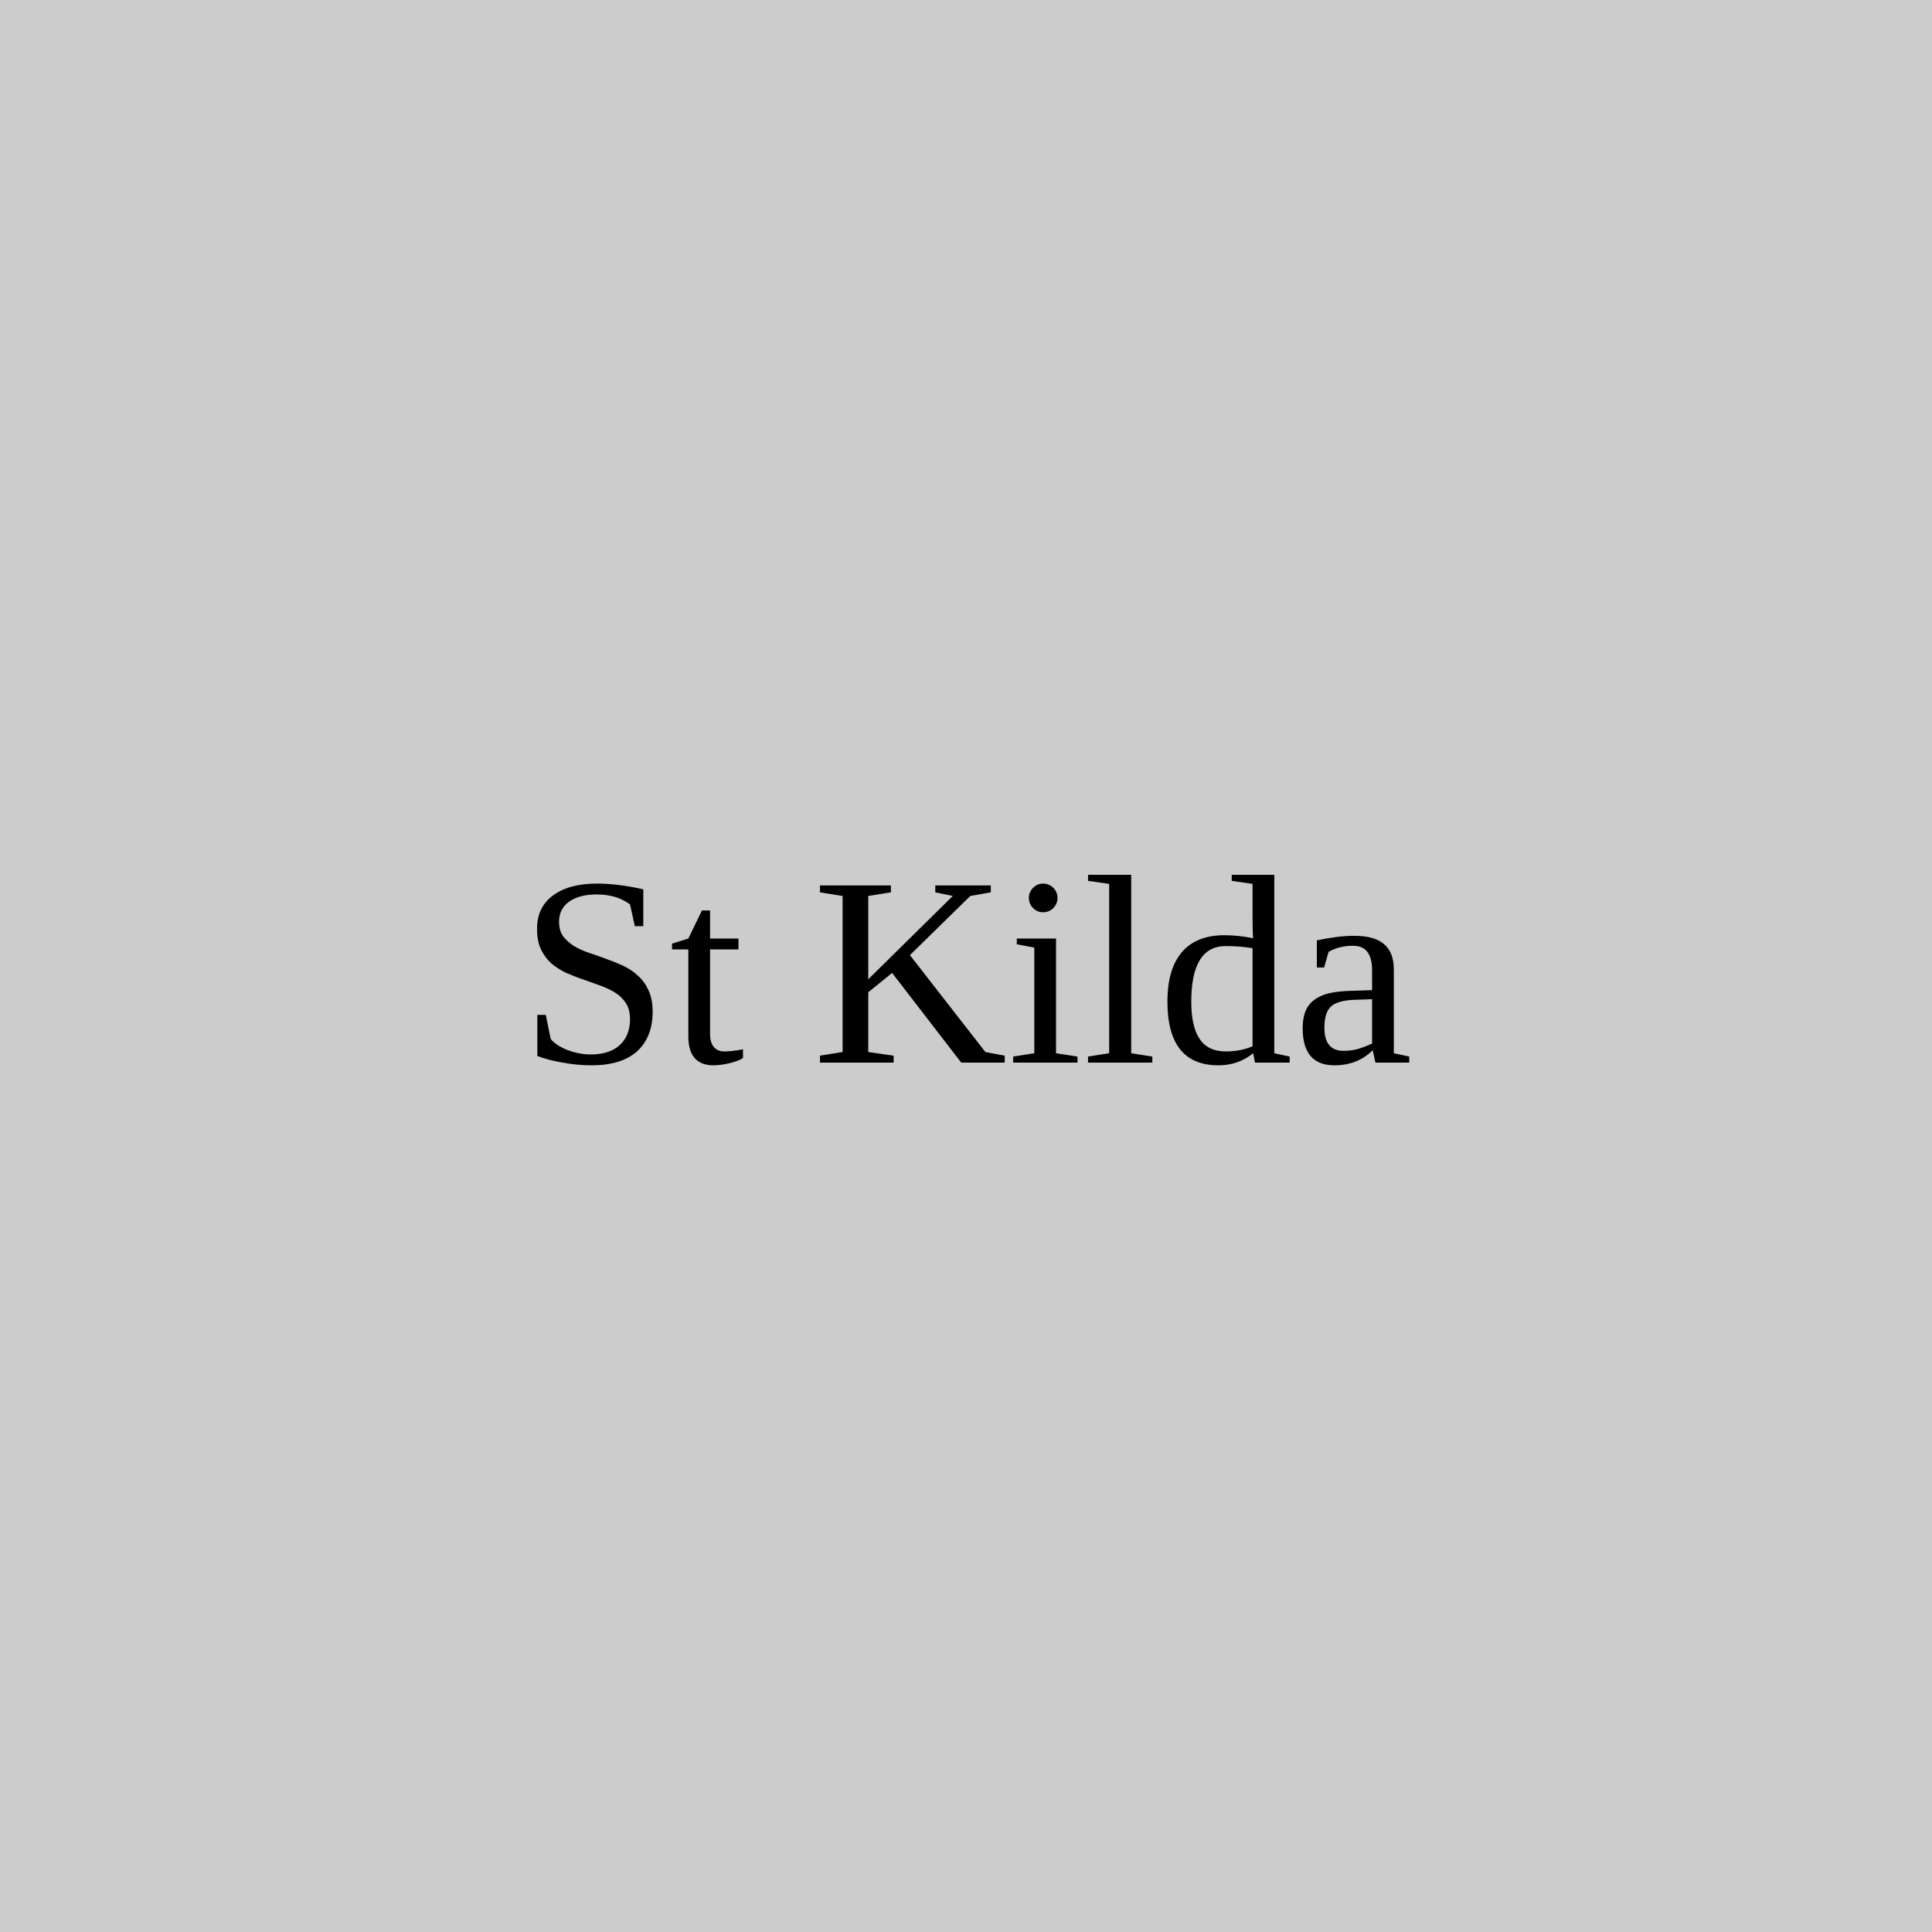
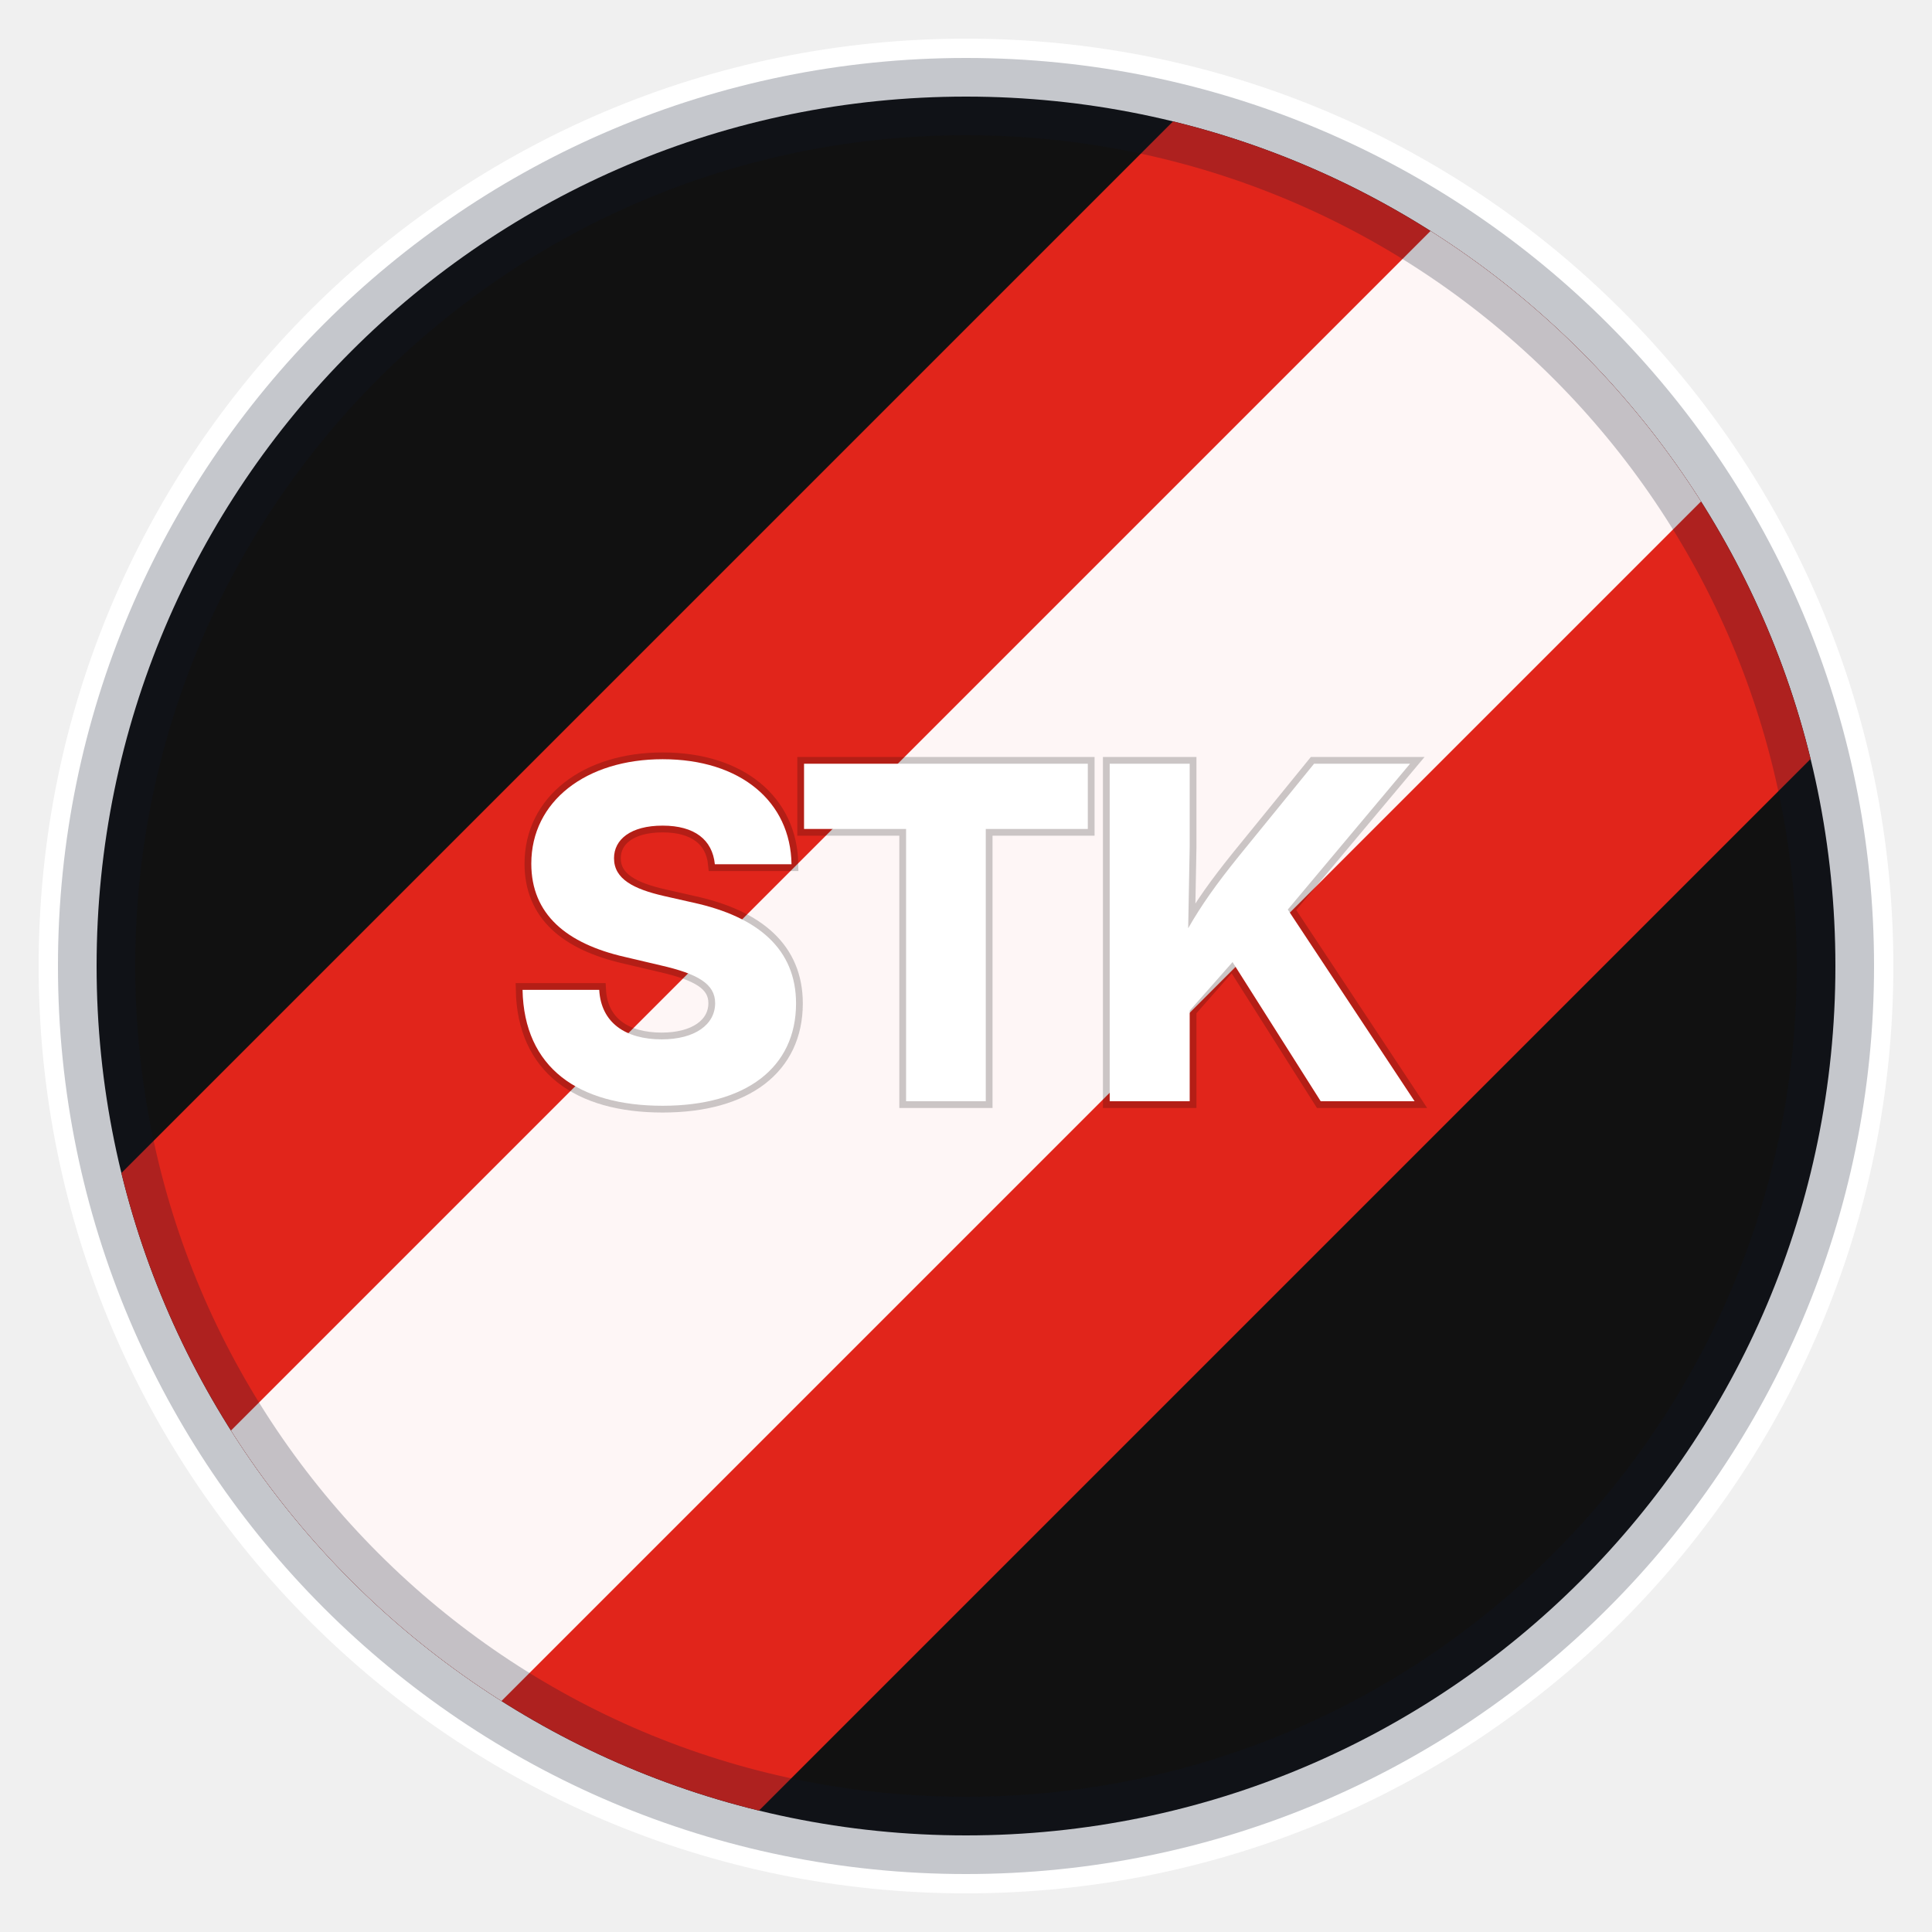
- <svg xmlns="http://www.w3.org/2000/svg" viewBox="0 0 100 100">
-   <rect width="100" height="100" fill="#ccc" />
-   <text x="50" y="55" font-size="14" text-anchor="middle" fill="#000">St Kilda</text>
+ <svg xmlns="http://www.w3.org/2000/svg" viewBox="0 0 100 100" role="img" aria-labelledby="title">
+   <defs>
+     <clipPath id="crest">
+       <circle cx="50" cy="50" r="45" />
+     </clipPath>
+   </defs>
+   <circle cx="50" cy="50" r="48" fill="#fff" />
+   <circle cx="50" cy="50" r="45" fill="#111111" />
+   <g clip-path="url(#crest)">
+     <path d="M-5 72 72 -5h33v33L28 105H-5z" fill="#E1251B" />
+     <path d="M-5 91 91 -5h14v14L9 105H-5z" fill="#FFFFFF" opacity=".96" />
+   </g>
+   <circle cx="50" cy="50" r="45" fill="none" stroke="rgba(15,23,42,.24)" stroke-width="4" />
+   <text x="50" y="57" text-anchor="middle" font-family="Inter, Arial, sans-serif" font-size="24" font-weight="800" letter-spacing="-1" fill="#FFFFFF" stroke="rgba(0,0,0,.2)" stroke-width=".7" paint-order="stroke">STK</text>
</svg>
